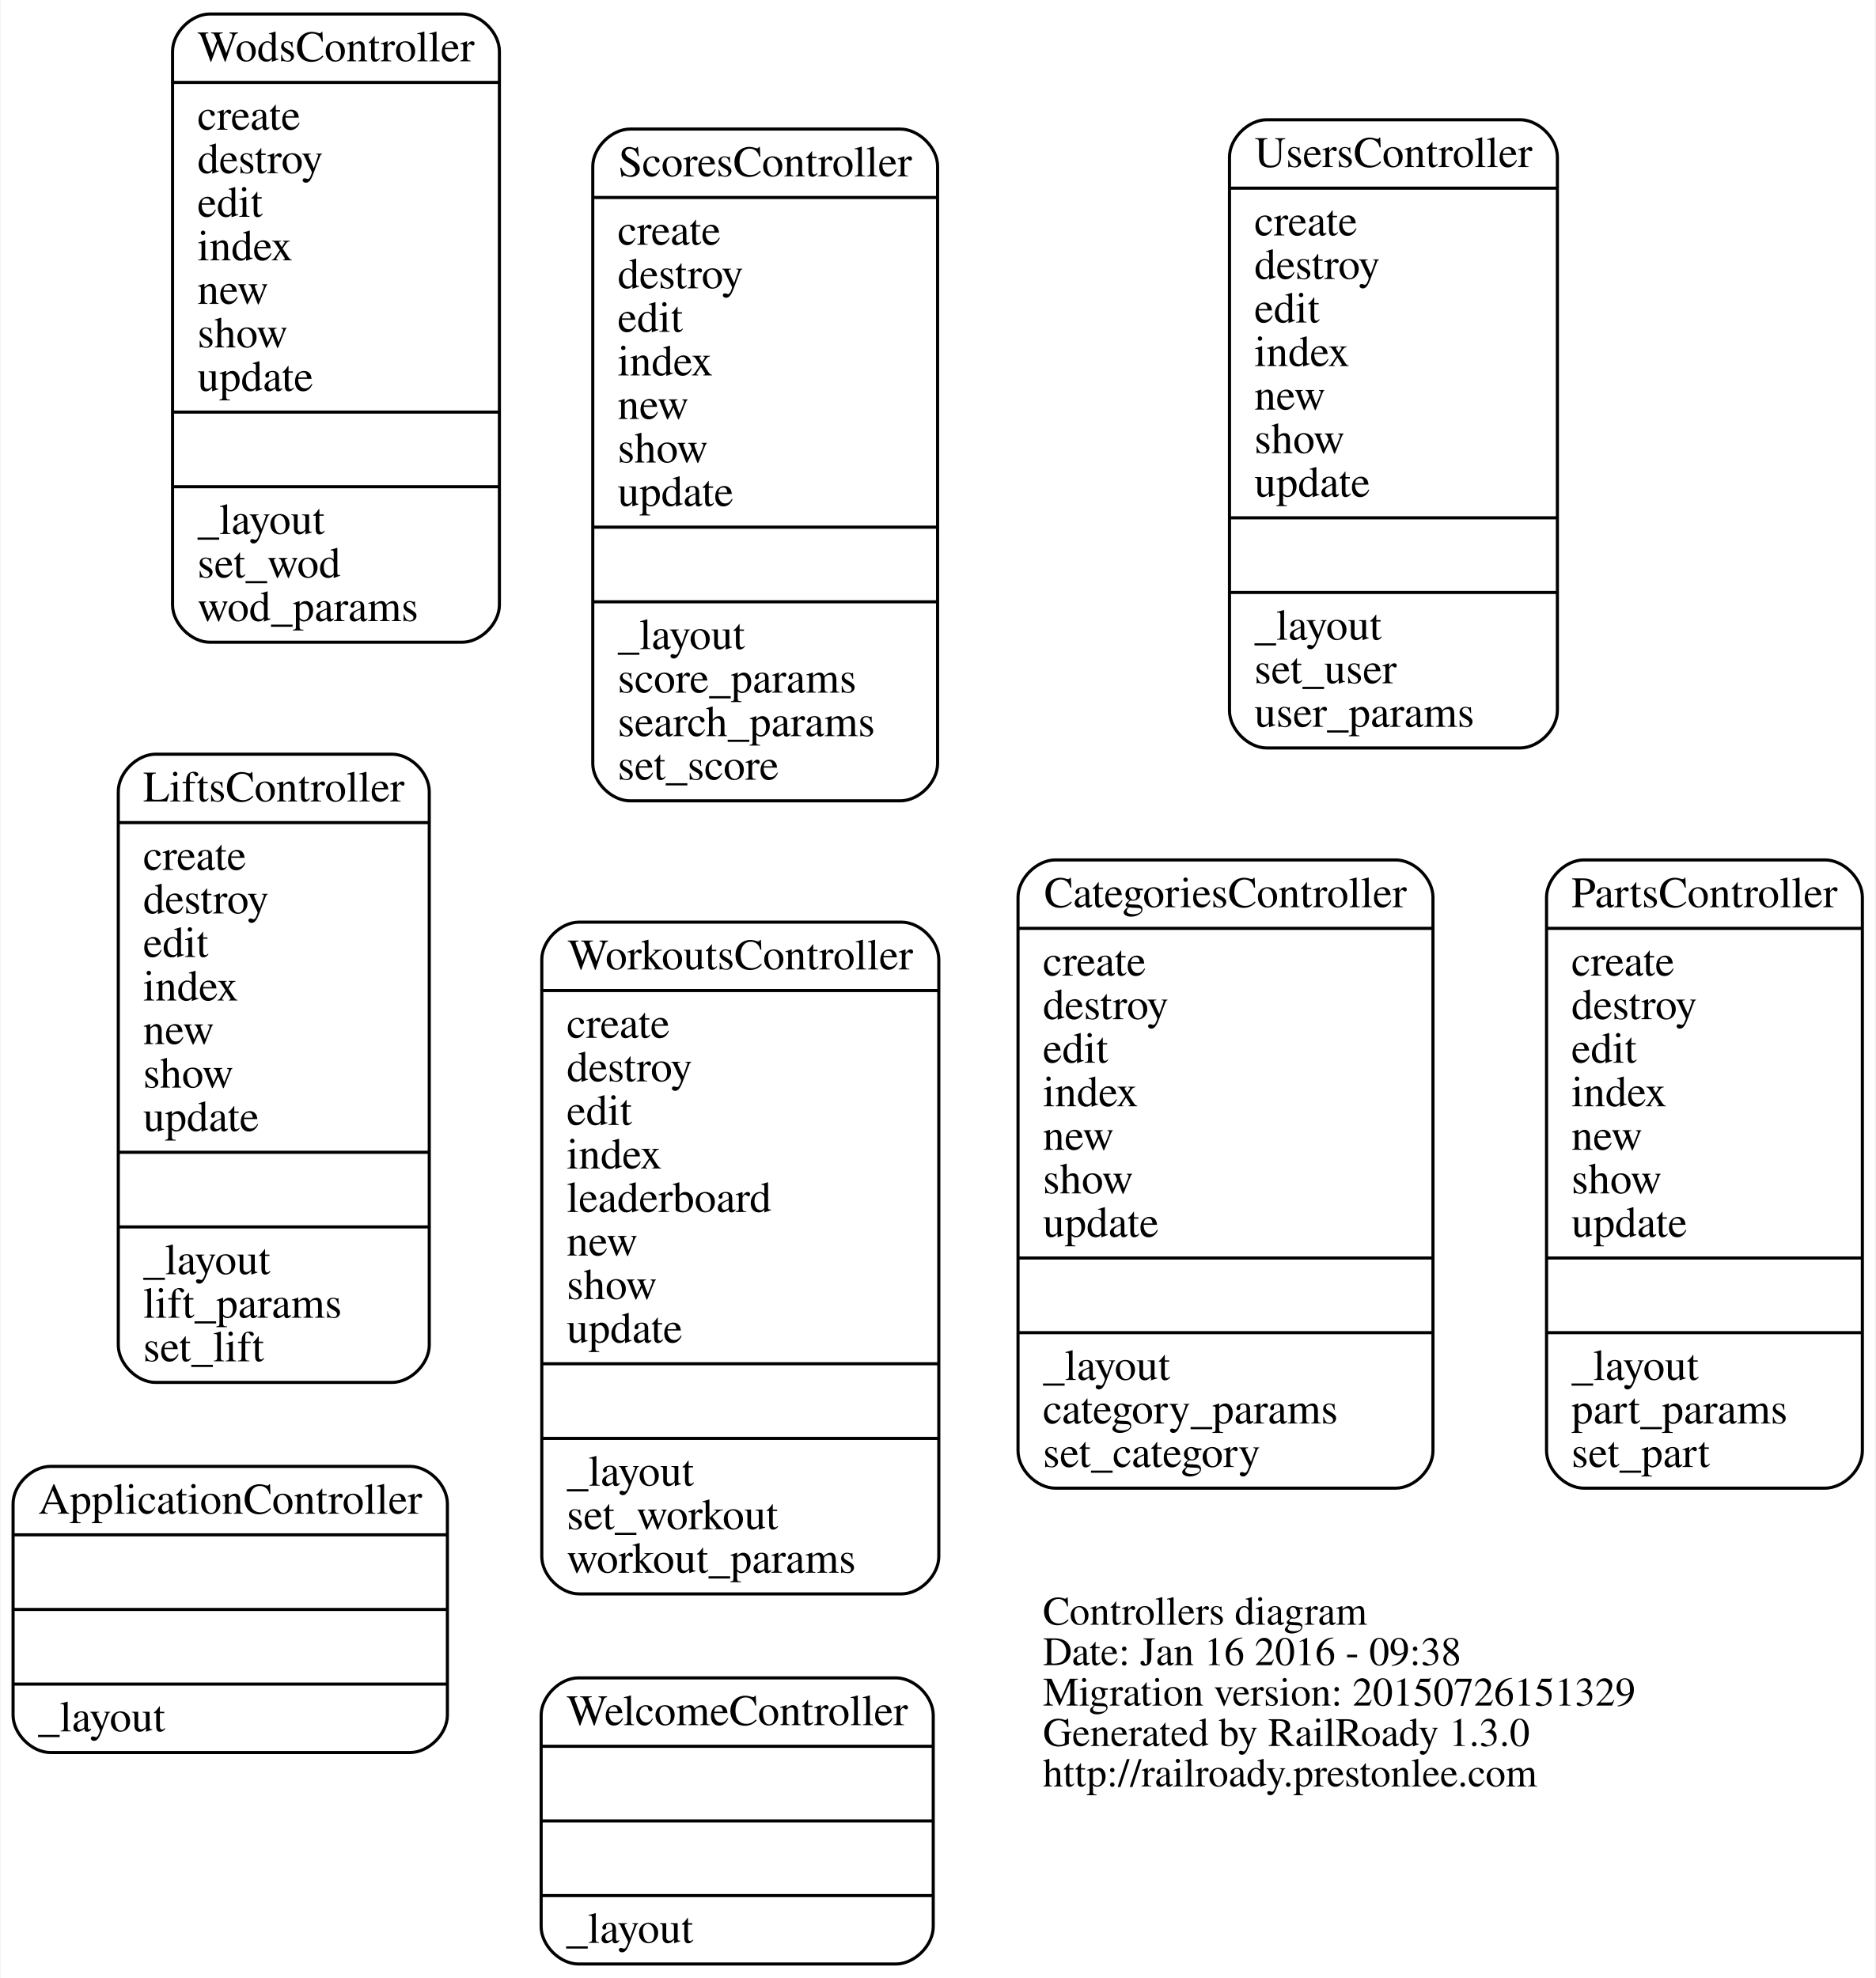
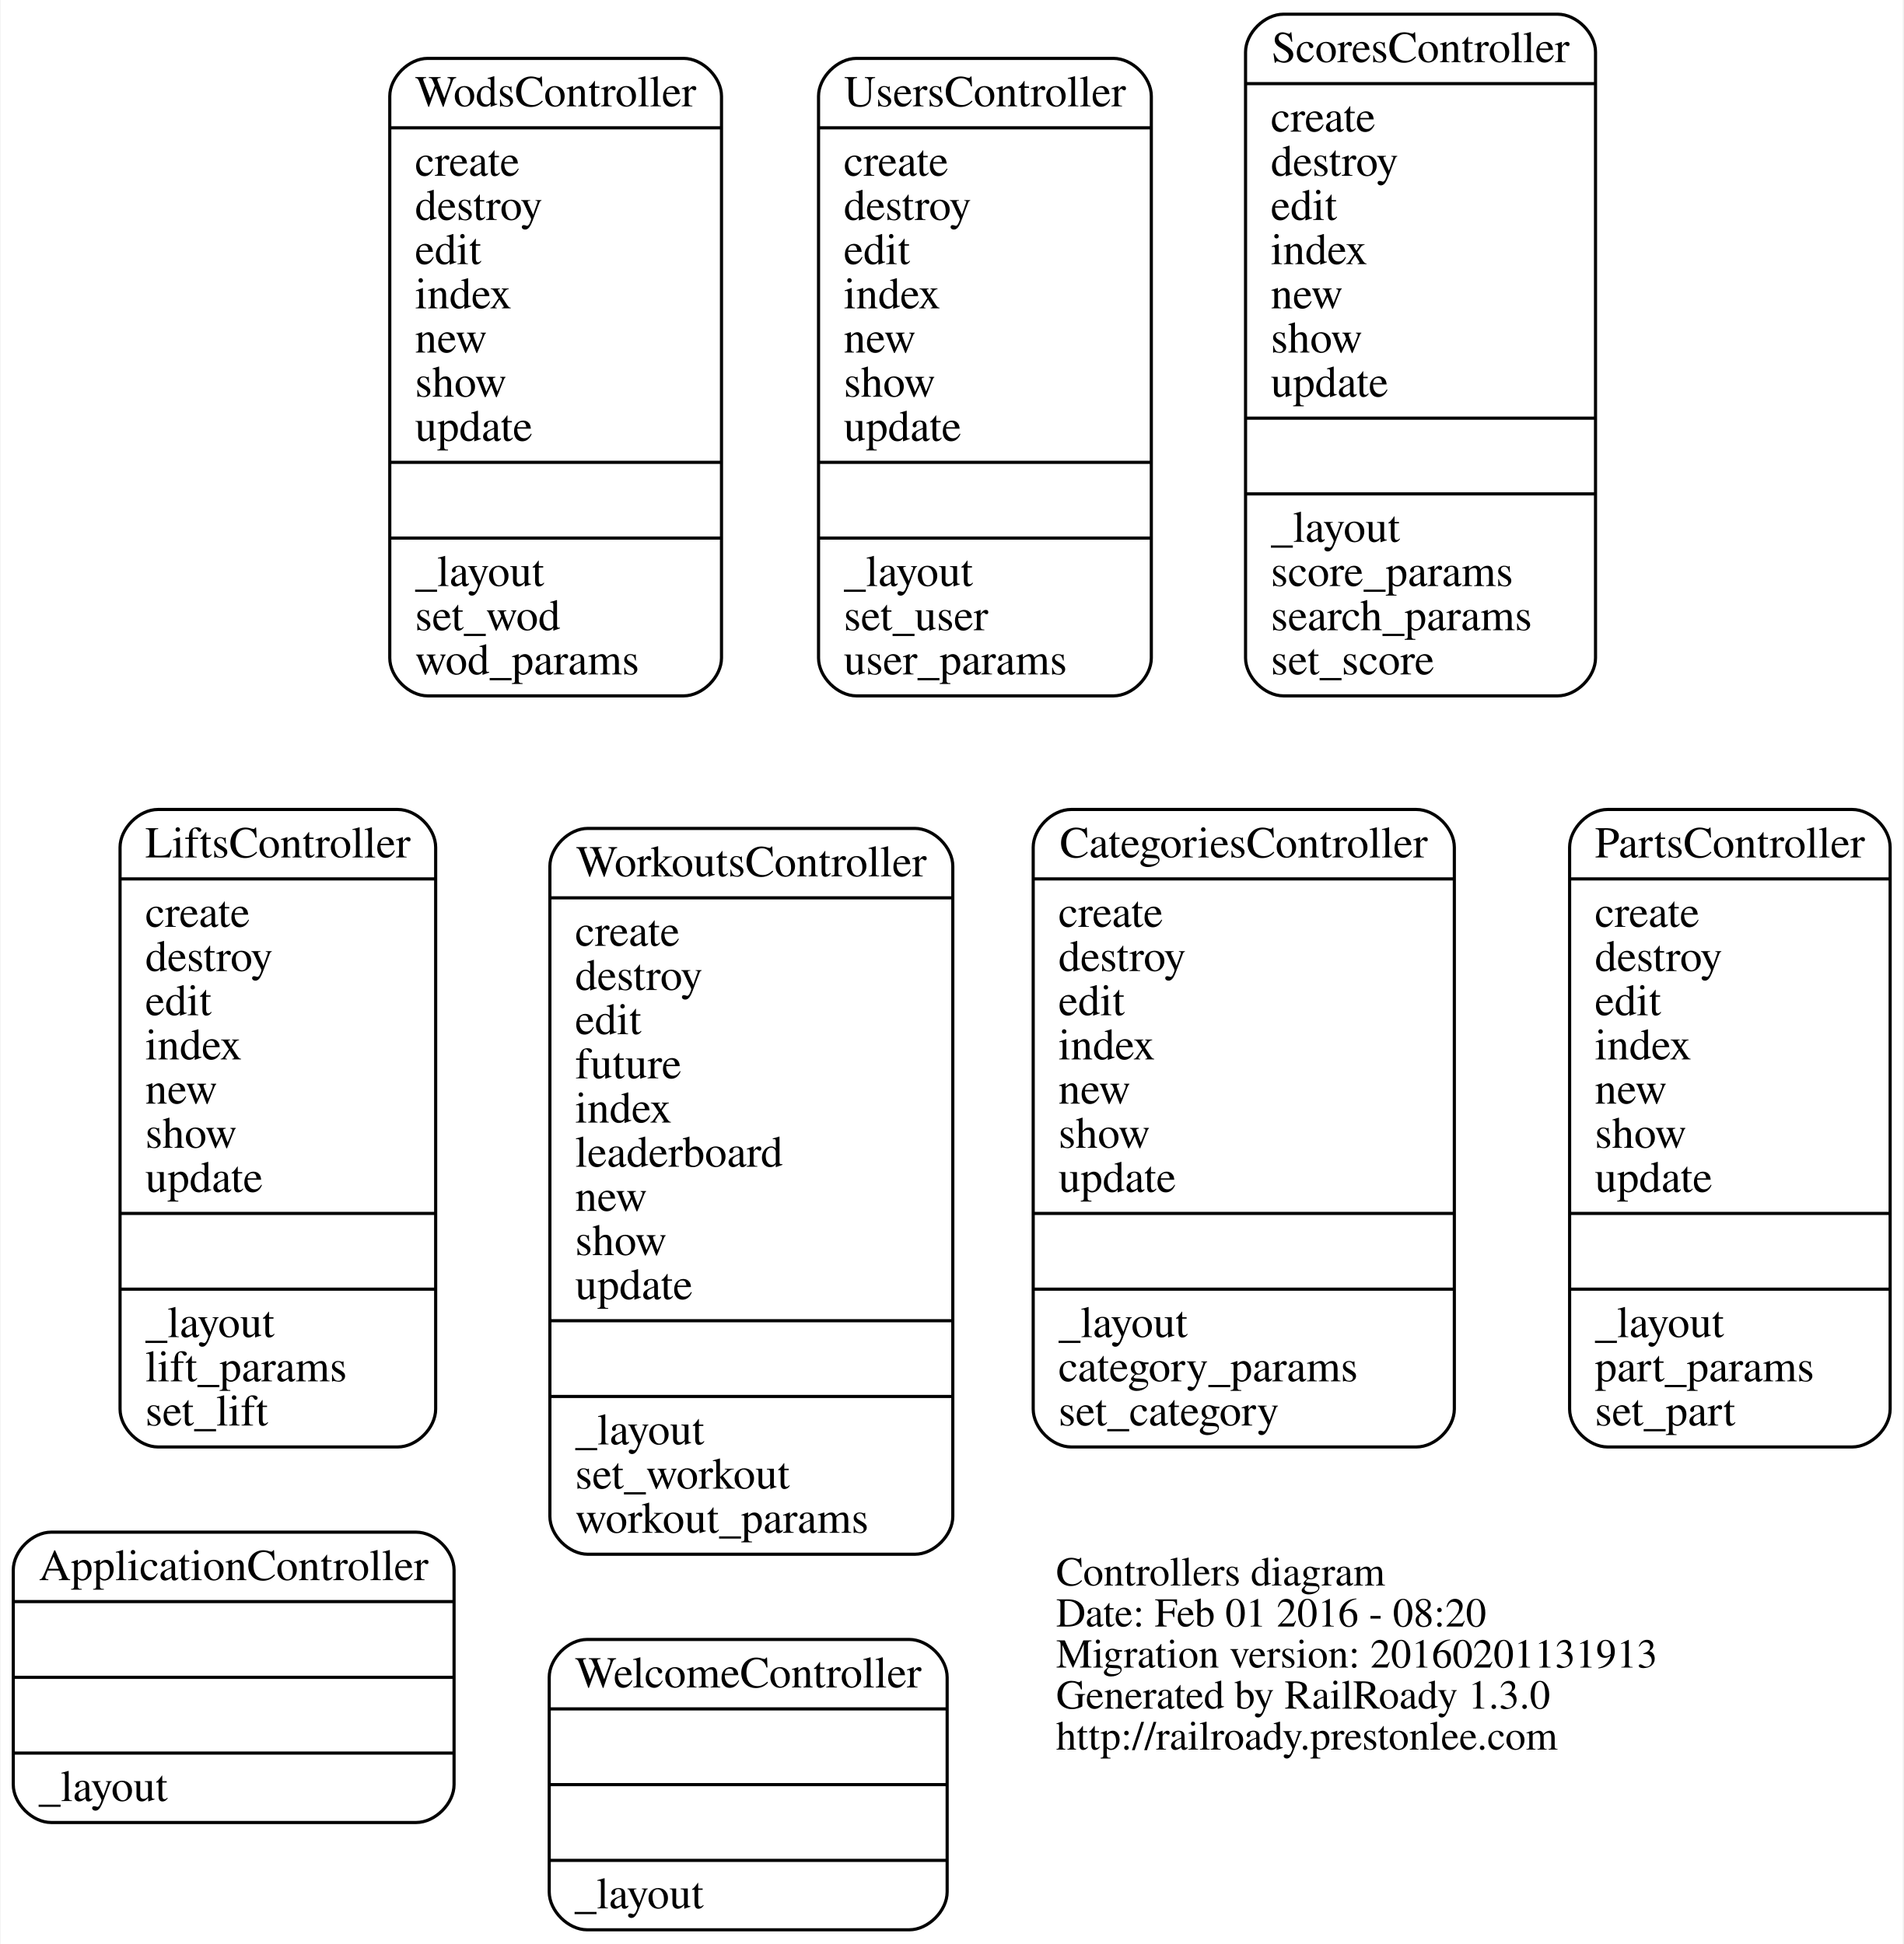
- <svg xmlns="http://www.w3.org/2000/svg" width="603pt" height="636pt" viewBox="0.00 0.00 602.59 636.00">
-   <g id="graph0" class="graph" transform="scale(1 1) rotate(0) translate(241.821 394.5)">
-     <polygon fill="white" stroke="none" points="-241.821,241.5 -241.821,-394.5 360.772,-394.5 360.772,241.5 -241.821,241.5" />
+ <svg xmlns="http://www.w3.org/2000/svg" width="603pt" height="616pt" viewBox="0.00 0.00 602.59 616.00">
+   <g id="graph0" class="graph" transform="scale(1 1) rotate(0) translate(241.821 374.5)">
+     <polygon fill="white" stroke="none" points="-241.821,241.5 -241.821,-374.5 360.772,-374.5 360.772,241.5 -241.821,241.5" />
    <g id="node1" class="node">
-       <text text-anchor="start" x="93.312" y="127.9" font-family="Times,serif" font-size="13.00">Controllers diagram</text>
-       <text text-anchor="start" x="93.312" y="140.9" font-family="Times,serif" font-size="13.00">Date: Jan 16 2016 - 09:38</text>
-       <text text-anchor="start" x="93.312" y="153.9" font-family="Times,serif" font-size="13.00">Migration version: 20150726151329</text>
-       <text text-anchor="start" x="93.312" y="166.9" font-family="Times,serif" font-size="13.00">Generated by RailRoady 1.3.0</text>
-       <text text-anchor="start" x="93.312" y="179.9" font-family="Times,serif" font-size="13.00">http://railroady.prestonlee.com</text>
+       <text text-anchor="start" x="92.55" y="127.9" font-family="Times,serif" font-size="13.00">Controllers diagram</text>
+       <text text-anchor="start" x="92.55" y="140.9" font-family="Times,serif" font-size="13.00">Date: Feb 01 2016 - 08:20</text>
+       <text text-anchor="start" x="92.55" y="153.9" font-family="Times,serif" font-size="13.00">Migration version: 20160201131913</text>
+       <text text-anchor="start" x="92.55" y="166.9" font-family="Times,serif" font-size="13.00">Generated by RailRoady 1.3.0</text>
+       <text text-anchor="start" x="92.55" y="179.9" font-family="Times,serif" font-size="13.00">http://railroady.prestonlee.com</text>
    </g>
    <g id="node2" class="node">
-       <path fill="none" stroke="black" d="M-225.821,169C-225.821,169 -110.179,169 -110.179,169 -104.179,169 -98.179,163 -98.179,157 -98.179,157 -98.179,89 -98.179,89 -98.179,83 -104.179,77 -110.179,77 -110.179,77 -225.821,77 -225.821,77 -231.821,77 -237.821,83 -237.821,89 -237.821,89 -237.821,157 -237.821,157 -237.821,163 -231.821,169 -225.821,169" />
-       <text text-anchor="middle" x="-168" y="92.2" font-family="Times,serif" font-size="14.00">ApplicationController</text>
-       <polyline fill="none" stroke="black" points="-237.821,99 -98.179,99 " />
-       <polyline fill="none" stroke="black" points="-237.821,123 -98.179,123 " />
-       <polyline fill="none" stroke="black" points="-237.821,147 -98.179,147 " />
-       <text text-anchor="start" x="-229.821" y="162.2" font-family="Times,serif" font-size="14.00">_layout</text>
+       <path fill="none" stroke="black" d="M-225.821,203C-225.821,203 -110.179,203 -110.179,203 -104.179,203 -98.179,197 -98.179,191 -98.179,191 -98.179,123 -98.179,123 -98.179,117 -104.179,111 -110.179,111 -110.179,111 -225.821,111 -225.821,111 -231.821,111 -237.821,117 -237.821,123 -237.821,123 -237.821,191 -237.821,191 -237.821,197 -231.821,203 -225.821,203" />
+       <text text-anchor="middle" x="-168" y="126.2" font-family="Times,serif" font-size="14.00">ApplicationController</text>
+       <polyline fill="none" stroke="black" points="-237.821,133 -98.179,133 " />
+       <polyline fill="none" stroke="black" points="-237.821,157 -98.179,157 " />
+       <polyline fill="none" stroke="black" points="-237.821,181 -98.179,181 " />
+       <text text-anchor="start" x="-229.821" y="196.2" font-family="Times,serif" font-size="14.00">_layout</text>
    </g>
    <g id="node3" class="node">
      <path fill="none" stroke="black" d="M97.293,84C97.293,84 206.707,84 206.707,84 212.707,84 218.707,78 218.707,72 218.707,72 218.707,-106 218.707,-106 218.707,-112 212.707,-118 206.707,-118 206.707,-118 97.293,-118 97.293,-118 91.293,-118 85.293,-112 85.293,-106 85.293,-106 85.293,72 85.293,72 85.293,78 91.293,84 97.293,84" />
      <text text-anchor="middle" x="152" y="-102.8" font-family="Times,serif" font-size="14.00">CategoriesController</text>
      <polyline fill="none" stroke="black" points="85.293,-96 218.707,-96 " />
      <text text-anchor="start" x="93.293" y="-80.8" font-family="Times,serif" font-size="14.00">create</text>
      <text text-anchor="start" x="93.293" y="-66.8" font-family="Times,serif" font-size="14.00">destroy</text>
      <text text-anchor="start" x="93.293" y="-52.8" font-family="Times,serif" font-size="14.00">edit</text>
      <text text-anchor="start" x="93.293" y="-38.8" font-family="Times,serif" font-size="14.00">index</text>
      <text text-anchor="start" x="93.293" y="-24.8" font-family="Times,serif" font-size="14.00">new</text>
      <text text-anchor="start" x="93.293" y="-10.8" font-family="Times,serif" font-size="14.00">show</text>
      <text text-anchor="start" x="93.293" y="3.2" font-family="Times,serif" font-size="14.00">update</text>
      <polyline fill="none" stroke="black" points="85.293,10 218.707,10 " />
      <polyline fill="none" stroke="black" points="85.293,34 218.707,34 " />
      <text text-anchor="start" x="93.293" y="49.2" font-family="Times,serif" font-size="14.00">_layout</text>
      <text text-anchor="start" x="93.293" y="63.2" font-family="Times,serif" font-size="14.00">category_params</text>
      <text text-anchor="start" x="93.293" y="77.2" font-family="Times,serif" font-size="14.00">set_category</text>
    </g>
    <g id="node4" class="node">
-       <path fill="none" stroke="black" d="M-191.993,50C-191.993,50 -116.007,50 -116.007,50 -110.007,50 -104.007,44 -104.007,38 -104.007,38 -104.007,-140 -104.007,-140 -104.007,-146 -110.007,-152 -116.007,-152 -116.007,-152 -191.993,-152 -191.993,-152 -197.993,-152 -203.993,-146 -203.993,-140 -203.993,-140 -203.993,38 -203.993,38 -203.993,44 -197.993,50 -191.993,50" />
-       <text text-anchor="middle" x="-154" y="-136.8" font-family="Times,serif" font-size="14.00">LiftsController</text>
-       <polyline fill="none" stroke="black" points="-203.993,-130 -104.007,-130 " />
-       <text text-anchor="start" x="-195.993" y="-114.8" font-family="Times,serif" font-size="14.00">create</text>
-       <text text-anchor="start" x="-195.993" y="-100.8" font-family="Times,serif" font-size="14.00">destroy</text>
-       <text text-anchor="start" x="-195.993" y="-86.8" font-family="Times,serif" font-size="14.00">edit</text>
-       <text text-anchor="start" x="-195.993" y="-72.8" font-family="Times,serif" font-size="14.00">index</text>
-       <text text-anchor="start" x="-195.993" y="-58.8" font-family="Times,serif" font-size="14.00">new</text>
-       <text text-anchor="start" x="-195.993" y="-44.8" font-family="Times,serif" font-size="14.00">show</text>
-       <text text-anchor="start" x="-195.993" y="-30.8" font-family="Times,serif" font-size="14.00">update</text>
-       <polyline fill="none" stroke="black" points="-203.993,-24 -104.007,-24 " />
-       <polyline fill="none" stroke="black" points="-203.993,-0 -104.007,-0 " />
-       <text text-anchor="start" x="-195.993" y="15.2" font-family="Times,serif" font-size="14.00">_layout</text>
-       <text text-anchor="start" x="-195.993" y="29.2" font-family="Times,serif" font-size="14.00">lift_params</text>
-       <text text-anchor="start" x="-195.993" y="43.2" font-family="Times,serif" font-size="14.00">set_lift</text>
+       <path fill="none" stroke="black" d="M-191.993,84C-191.993,84 -116.007,84 -116.007,84 -110.007,84 -104.007,78 -104.007,72 -104.007,72 -104.007,-106 -104.007,-106 -104.007,-112 -110.007,-118 -116.007,-118 -116.007,-118 -191.993,-118 -191.993,-118 -197.993,-118 -203.993,-112 -203.993,-106 -203.993,-106 -203.993,72 -203.993,72 -203.993,78 -197.993,84 -191.993,84" />
+       <text text-anchor="middle" x="-154" y="-102.8" font-family="Times,serif" font-size="14.00">LiftsController</text>
+       <polyline fill="none" stroke="black" points="-203.993,-96 -104.007,-96 " />
+       <text text-anchor="start" x="-195.993" y="-80.8" font-family="Times,serif" font-size="14.00">create</text>
+       <text text-anchor="start" x="-195.993" y="-66.8" font-family="Times,serif" font-size="14.00">destroy</text>
+       <text text-anchor="start" x="-195.993" y="-52.8" font-family="Times,serif" font-size="14.00">edit</text>
+       <text text-anchor="start" x="-195.993" y="-38.8" font-family="Times,serif" font-size="14.00">index</text>
+       <text text-anchor="start" x="-195.993" y="-24.8" font-family="Times,serif" font-size="14.00">new</text>
+       <text text-anchor="start" x="-195.993" y="-10.8" font-family="Times,serif" font-size="14.00">show</text>
+       <text text-anchor="start" x="-195.993" y="3.2" font-family="Times,serif" font-size="14.00">update</text>
+       <polyline fill="none" stroke="black" points="-203.993,10 -104.007,10 " />
+       <polyline fill="none" stroke="black" points="-203.993,34 -104.007,34 " />
+       <text text-anchor="start" x="-195.993" y="49.2" font-family="Times,serif" font-size="14.00">_layout</text>
+       <text text-anchor="start" x="-195.993" y="63.2" font-family="Times,serif" font-size="14.00">lift_params</text>
+       <text text-anchor="start" x="-195.993" y="77.2" font-family="Times,serif" font-size="14.00">set_lift</text>
    </g>
    <g id="node5" class="node">
      <path fill="none" stroke="black" d="M267.228,84C267.228,84 344.772,84 344.772,84 350.772,84 356.772,78 356.772,72 356.772,72 356.772,-106 356.772,-106 356.772,-112 350.772,-118 344.772,-118 344.772,-118 267.228,-118 267.228,-118 261.228,-118 255.228,-112 255.228,-106 255.228,-106 255.228,72 255.228,72 255.228,78 261.228,84 267.228,84" />
      <text text-anchor="middle" x="306" y="-102.8" font-family="Times,serif" font-size="14.00">PartsController</text>
      <polyline fill="none" stroke="black" points="255.228,-96 356.772,-96 " />
      <text text-anchor="start" x="263.228" y="-80.8" font-family="Times,serif" font-size="14.00">create</text>
      <text text-anchor="start" x="263.228" y="-66.8" font-family="Times,serif" font-size="14.00">destroy</text>
      <text text-anchor="start" x="263.228" y="-52.8" font-family="Times,serif" font-size="14.00">edit</text>
      <text text-anchor="start" x="263.228" y="-38.8" font-family="Times,serif" font-size="14.00">index</text>
      <text text-anchor="start" x="263.228" y="-24.8" font-family="Times,serif" font-size="14.00">new</text>
      <text text-anchor="start" x="263.228" y="-10.8" font-family="Times,serif" font-size="14.00">show</text>
      <text text-anchor="start" x="263.228" y="3.2" font-family="Times,serif" font-size="14.00">update</text>
      <polyline fill="none" stroke="black" points="255.228,10 356.772,10 " />
      <polyline fill="none" stroke="black" points="255.228,34 356.772,34 " />
      <text text-anchor="start" x="263.228" y="49.2" font-family="Times,serif" font-size="14.00">_layout</text>
      <text text-anchor="start" x="263.228" y="63.2" font-family="Times,serif" font-size="14.00">part_params</text>
      <text text-anchor="start" x="263.228" y="77.2" font-family="Times,serif" font-size="14.00">set_part</text>
    </g>
    <g id="node6" class="node">
-       <path fill="none" stroke="black" d="M-39.435,-137C-39.435,-137 47.435,-137 47.435,-137 53.435,-137 59.435,-143 59.435,-149 59.435,-149 59.435,-341 59.435,-341 59.435,-347 53.435,-353 47.435,-353 47.435,-353 -39.435,-353 -39.435,-353 -45.435,-353 -51.435,-347 -51.435,-341 -51.435,-341 -51.435,-149 -51.435,-149 -51.435,-143 -45.435,-137 -39.435,-137" />
-       <text text-anchor="middle" x="4" y="-337.8" font-family="Times,serif" font-size="14.00">ScoresController</text>
-       <polyline fill="none" stroke="black" points="-51.435,-331 59.435,-331 " />
-       <text text-anchor="start" x="-43.435" y="-315.8" font-family="Times,serif" font-size="14.00">create</text>
-       <text text-anchor="start" x="-43.435" y="-301.8" font-family="Times,serif" font-size="14.00">destroy</text>
-       <text text-anchor="start" x="-43.435" y="-287.8" font-family="Times,serif" font-size="14.00">edit</text>
-       <text text-anchor="start" x="-43.435" y="-273.8" font-family="Times,serif" font-size="14.00">index</text>
-       <text text-anchor="start" x="-43.435" y="-259.8" font-family="Times,serif" font-size="14.00">new</text>
-       <text text-anchor="start" x="-43.435" y="-245.8" font-family="Times,serif" font-size="14.00">show</text>
-       <text text-anchor="start" x="-43.435" y="-231.8" font-family="Times,serif" font-size="14.00">update</text>
-       <polyline fill="none" stroke="black" points="-51.435,-225 59.435,-225 " />
-       <polyline fill="none" stroke="black" points="-51.435,-201 59.435,-201 " />
-       <text text-anchor="start" x="-43.435" y="-185.8" font-family="Times,serif" font-size="14.00">_layout</text>
-       <text text-anchor="start" x="-43.435" y="-171.8" font-family="Times,serif" font-size="14.00">score_params</text>
-       <text text-anchor="start" x="-43.435" y="-157.8" font-family="Times,serif" font-size="14.00">search_params</text>
-       <text text-anchor="start" x="-43.435" y="-143.8" font-family="Times,serif" font-size="14.00">set_score</text>
+       <path fill="none" stroke="black" d="M164.565,-154C164.565,-154 251.435,-154 251.435,-154 257.435,-154 263.435,-160 263.435,-166 263.435,-166 263.435,-358 263.435,-358 263.435,-364 257.435,-370 251.435,-370 251.435,-370 164.565,-370 164.565,-370 158.565,-370 152.565,-364 152.565,-358 152.565,-358 152.565,-166 152.565,-166 152.565,-160 158.565,-154 164.565,-154" />
+       <text text-anchor="middle" x="208" y="-354.8" font-family="Times,serif" font-size="14.00">ScoresController</text>
+       <polyline fill="none" stroke="black" points="152.565,-348 263.435,-348 " />
+       <text text-anchor="start" x="160.565" y="-332.8" font-family="Times,serif" font-size="14.00">create</text>
+       <text text-anchor="start" x="160.565" y="-318.8" font-family="Times,serif" font-size="14.00">destroy</text>
+       <text text-anchor="start" x="160.565" y="-304.8" font-family="Times,serif" font-size="14.00">edit</text>
+       <text text-anchor="start" x="160.565" y="-290.8" font-family="Times,serif" font-size="14.00">index</text>
+       <text text-anchor="start" x="160.565" y="-276.8" font-family="Times,serif" font-size="14.00">new</text>
+       <text text-anchor="start" x="160.565" y="-262.8" font-family="Times,serif" font-size="14.00">show</text>
+       <text text-anchor="start" x="160.565" y="-248.8" font-family="Times,serif" font-size="14.00">update</text>
+       <polyline fill="none" stroke="black" points="152.565,-242 263.435,-242 " />
+       <polyline fill="none" stroke="black" points="152.565,-218 263.435,-218 " />
+       <text text-anchor="start" x="160.565" y="-202.8" font-family="Times,serif" font-size="14.00">_layout</text>
+       <text text-anchor="start" x="160.565" y="-188.8" font-family="Times,serif" font-size="14.00">score_params</text>
+       <text text-anchor="start" x="160.565" y="-174.8" font-family="Times,serif" font-size="14.00">search_params</text>
+       <text text-anchor="start" x="160.565" y="-160.8" font-family="Times,serif" font-size="14.00">set_score</text>
    </g>
    <g id="node7" class="node">
-       <path fill="none" stroke="black" d="M165.286,-154C165.286,-154 246.714,-154 246.714,-154 252.714,-154 258.714,-160 258.714,-166 258.714,-166 258.714,-344 258.714,-344 258.714,-350 252.714,-356 246.714,-356 246.714,-356 165.286,-356 165.286,-356 159.286,-356 153.286,-350 153.286,-344 153.286,-344 153.286,-166 153.286,-166 153.286,-160 159.286,-154 165.286,-154" />
-       <text text-anchor="middle" x="206" y="-340.8" font-family="Times,serif" font-size="14.00">UsersController</text>
-       <polyline fill="none" stroke="black" points="153.286,-334 258.714,-334 " />
-       <text text-anchor="start" x="161.286" y="-318.8" font-family="Times,serif" font-size="14.00">create</text>
-       <text text-anchor="start" x="161.286" y="-304.8" font-family="Times,serif" font-size="14.00">destroy</text>
-       <text text-anchor="start" x="161.286" y="-290.8" font-family="Times,serif" font-size="14.00">edit</text>
-       <text text-anchor="start" x="161.286" y="-276.8" font-family="Times,serif" font-size="14.00">index</text>
-       <text text-anchor="start" x="161.286" y="-262.8" font-family="Times,serif" font-size="14.00">new</text>
-       <text text-anchor="start" x="161.286" y="-248.8" font-family="Times,serif" font-size="14.00">show</text>
-       <text text-anchor="start" x="161.286" y="-234.8" font-family="Times,serif" font-size="14.00">update</text>
-       <polyline fill="none" stroke="black" points="153.286,-228 258.714,-228 " />
-       <polyline fill="none" stroke="black" points="153.286,-204 258.714,-204 " />
-       <text text-anchor="start" x="161.286" y="-188.8" font-family="Times,serif" font-size="14.00">_layout</text>
-       <text text-anchor="start" x="161.286" y="-174.8" font-family="Times,serif" font-size="14.00">set_user</text>
-       <text text-anchor="start" x="161.286" y="-160.8" font-family="Times,serif" font-size="14.00">user_params</text>
+       <path fill="none" stroke="black" d="M29.286,-154C29.286,-154 110.714,-154 110.714,-154 116.714,-154 122.714,-160 122.714,-166 122.714,-166 122.714,-344 122.714,-344 122.714,-350 116.714,-356 110.714,-356 110.714,-356 29.286,-356 29.286,-356 23.286,-356 17.286,-350 17.286,-344 17.286,-344 17.286,-166 17.286,-166 17.286,-160 23.286,-154 29.286,-154" />
+       <text text-anchor="middle" x="70" y="-340.8" font-family="Times,serif" font-size="14.00">UsersController</text>
+       <polyline fill="none" stroke="black" points="17.286,-334 122.714,-334 " />
+       <text text-anchor="start" x="25.286" y="-318.8" font-family="Times,serif" font-size="14.00">create</text>
+       <text text-anchor="start" x="25.286" y="-304.8" font-family="Times,serif" font-size="14.00">destroy</text>
+       <text text-anchor="start" x="25.286" y="-290.8" font-family="Times,serif" font-size="14.00">edit</text>
+       <text text-anchor="start" x="25.286" y="-276.8" font-family="Times,serif" font-size="14.00">index</text>
+       <text text-anchor="start" x="25.286" y="-262.8" font-family="Times,serif" font-size="14.00">new</text>
+       <text text-anchor="start" x="25.286" y="-248.8" font-family="Times,serif" font-size="14.00">show</text>
+       <text text-anchor="start" x="25.286" y="-234.8" font-family="Times,serif" font-size="14.00">update</text>
+       <polyline fill="none" stroke="black" points="17.286,-228 122.714,-228 " />
+       <polyline fill="none" stroke="black" points="17.286,-204 122.714,-204 " />
+       <text text-anchor="start" x="25.286" y="-188.8" font-family="Times,serif" font-size="14.00">_layout</text>
+       <text text-anchor="start" x="25.286" y="-174.8" font-family="Times,serif" font-size="14.00">set_user</text>
+       <text text-anchor="start" x="25.286" y="-160.8" font-family="Times,serif" font-size="14.00">user_params</text>
    </g>
    <g id="node8" class="node">
      <path fill="none" stroke="black" d="M-56.033,237C-56.033,237 46.033,237 46.033,237 52.033,237 58.033,231 58.033,225 58.033,225 58.033,157 58.033,157 58.033,151 52.033,145 46.033,145 46.033,145 -56.033,145 -56.033,145 -62.033,145 -68.033,151 -68.033,157 -68.033,157 -68.033,225 -68.033,225 -68.033,231 -62.033,237 -56.033,237" />
      <text text-anchor="middle" x="-5" y="160.2" font-family="Times,serif" font-size="14.00">WelcomeController</text>
      <polyline fill="none" stroke="black" points="-68.033,167 58.033,167 " />
      <polyline fill="none" stroke="black" points="-68.033,191 58.033,191 " />
      <polyline fill="none" stroke="black" points="-68.033,215 58.033,215 " />
      <text text-anchor="start" x="-60.033" y="230.2" font-family="Times,serif" font-size="14.00">_layout</text>
    </g>
    <g id="node9" class="node">
-       <path fill="none" stroke="black" d="M-174.546,-188C-174.546,-188 -93.454,-188 -93.454,-188 -87.454,-188 -81.454,-194 -81.454,-200 -81.454,-200 -81.454,-378 -81.454,-378 -81.454,-384 -87.454,-390 -93.454,-390 -93.454,-390 -174.546,-390 -174.546,-390 -180.546,-390 -186.546,-384 -186.546,-378 -186.546,-378 -186.546,-200 -186.546,-200 -186.546,-194 -180.546,-188 -174.546,-188" />
-       <text text-anchor="middle" x="-134" y="-374.8" font-family="Times,serif" font-size="14.00">WodsController</text>
-       <polyline fill="none" stroke="black" points="-186.546,-368 -81.454,-368 " />
-       <text text-anchor="start" x="-178.546" y="-352.8" font-family="Times,serif" font-size="14.00">create</text>
-       <text text-anchor="start" x="-178.546" y="-338.8" font-family="Times,serif" font-size="14.00">destroy</text>
-       <text text-anchor="start" x="-178.546" y="-324.8" font-family="Times,serif" font-size="14.00">edit</text>
-       <text text-anchor="start" x="-178.546" y="-310.8" font-family="Times,serif" font-size="14.00">index</text>
-       <text text-anchor="start" x="-178.546" y="-296.8" font-family="Times,serif" font-size="14.00">new</text>
-       <text text-anchor="start" x="-178.546" y="-282.8" font-family="Times,serif" font-size="14.00">show</text>
-       <text text-anchor="start" x="-178.546" y="-268.8" font-family="Times,serif" font-size="14.00">update</text>
-       <polyline fill="none" stroke="black" points="-186.546,-262 -81.454,-262 " />
-       <polyline fill="none" stroke="black" points="-186.546,-238 -81.454,-238 " />
-       <text text-anchor="start" x="-178.546" y="-222.8" font-family="Times,serif" font-size="14.00">_layout</text>
-       <text text-anchor="start" x="-178.546" y="-208.8" font-family="Times,serif" font-size="14.00">set_wod</text>
-       <text text-anchor="start" x="-178.546" y="-194.8" font-family="Times,serif" font-size="14.00">wod_params</text>
+       <path fill="none" stroke="black" d="M-106.546,-154C-106.546,-154 -25.454,-154 -25.454,-154 -19.454,-154 -13.454,-160 -13.454,-166 -13.454,-166 -13.454,-344 -13.454,-344 -13.454,-350 -19.454,-356 -25.454,-356 -25.454,-356 -106.546,-356 -106.546,-356 -112.546,-356 -118.546,-350 -118.546,-344 -118.546,-344 -118.546,-166 -118.546,-166 -118.546,-160 -112.546,-154 -106.546,-154" />
+       <text text-anchor="middle" x="-66" y="-340.8" font-family="Times,serif" font-size="14.00">WodsController</text>
+       <polyline fill="none" stroke="black" points="-118.546,-334 -13.454,-334 " />
+       <text text-anchor="start" x="-110.546" y="-318.8" font-family="Times,serif" font-size="14.00">create</text>
+       <text text-anchor="start" x="-110.546" y="-304.8" font-family="Times,serif" font-size="14.00">destroy</text>
+       <text text-anchor="start" x="-110.546" y="-290.8" font-family="Times,serif" font-size="14.00">edit</text>
+       <text text-anchor="start" x="-110.546" y="-276.8" font-family="Times,serif" font-size="14.00">index</text>
+       <text text-anchor="start" x="-110.546" y="-262.8" font-family="Times,serif" font-size="14.00">new</text>
+       <text text-anchor="start" x="-110.546" y="-248.8" font-family="Times,serif" font-size="14.00">show</text>
+       <text text-anchor="start" x="-110.546" y="-234.8" font-family="Times,serif" font-size="14.00">update</text>
+       <polyline fill="none" stroke="black" points="-118.546,-228 -13.454,-228 " />
+       <polyline fill="none" stroke="black" points="-118.546,-204 -13.454,-204 " />
+       <text text-anchor="start" x="-110.546" y="-188.8" font-family="Times,serif" font-size="14.00">_layout</text>
+       <text text-anchor="start" x="-110.546" y="-174.8" font-family="Times,serif" font-size="14.00">set_wod</text>
+       <text text-anchor="start" x="-110.546" y="-160.8" font-family="Times,serif" font-size="14.00">wod_params</text>
    </g>
    <g id="node10" class="node">
-       <path fill="none" stroke="black" d="M-55.822,118C-55.822,118 47.822,118 47.822,118 53.822,118 59.822,112 59.822,106 59.822,106 59.822,-86 59.822,-86 59.822,-92 53.822,-98 47.822,-98 47.822,-98 -55.822,-98 -55.822,-98 -61.822,-98 -67.822,-92 -67.822,-86 -67.822,-86 -67.822,106 -67.822,106 -67.822,112 -61.822,118 -55.822,118" />
-       <text text-anchor="middle" x="-4" y="-82.8" font-family="Times,serif" font-size="14.00">WorkoutsController</text>
-       <polyline fill="none" stroke="black" points="-67.822,-76 59.822,-76 " />
-       <text text-anchor="start" x="-59.822" y="-60.8" font-family="Times,serif" font-size="14.00">create</text>
-       <text text-anchor="start" x="-59.822" y="-46.8" font-family="Times,serif" font-size="14.00">destroy</text>
-       <text text-anchor="start" x="-59.822" y="-32.8" font-family="Times,serif" font-size="14.00">edit</text>
+       <path fill="none" stroke="black" d="M-55.822,118C-55.822,118 47.822,118 47.822,118 53.822,118 59.822,112 59.822,106 59.822,106 59.822,-100 59.822,-100 59.822,-106 53.822,-112 47.822,-112 47.822,-112 -55.822,-112 -55.822,-112 -61.822,-112 -67.822,-106 -67.822,-100 -67.822,-100 -67.822,106 -67.822,106 -67.822,112 -61.822,118 -55.822,118" />
+       <text text-anchor="middle" x="-4" y="-96.8" font-family="Times,serif" font-size="14.00">WorkoutsController</text>
+       <polyline fill="none" stroke="black" points="-67.822,-90 59.822,-90 " />
+       <text text-anchor="start" x="-59.822" y="-74.8" font-family="Times,serif" font-size="14.00">create</text>
+       <text text-anchor="start" x="-59.822" y="-60.8" font-family="Times,serif" font-size="14.00">destroy</text>
+       <text text-anchor="start" x="-59.822" y="-46.8" font-family="Times,serif" font-size="14.00">edit</text>
+       <text text-anchor="start" x="-59.822" y="-32.8" font-family="Times,serif" font-size="14.00">future</text>
      <text text-anchor="start" x="-59.822" y="-18.8" font-family="Times,serif" font-size="14.00">index</text>
      <text text-anchor="start" x="-59.822" y="-4.8" font-family="Times,serif" font-size="14.00">leaderboard</text>
      <text text-anchor="start" x="-59.822" y="9.2" font-family="Times,serif" font-size="14.00">new</text>
      <text text-anchor="start" x="-59.822" y="23.2" font-family="Times,serif" font-size="14.00">show</text>
      <text text-anchor="start" x="-59.822" y="37.2" font-family="Times,serif" font-size="14.00">update</text>
      <polyline fill="none" stroke="black" points="-67.822,44 59.822,44 " />
      <polyline fill="none" stroke="black" points="-67.822,68 59.822,68 " />
      <text text-anchor="start" x="-59.822" y="83.2" font-family="Times,serif" font-size="14.00">_layout</text>
      <text text-anchor="start" x="-59.822" y="97.2" font-family="Times,serif" font-size="14.00">set_workout</text>
      <text text-anchor="start" x="-59.822" y="111.2" font-family="Times,serif" font-size="14.00">workout_params</text>
    </g>
  </g>
</svg>
